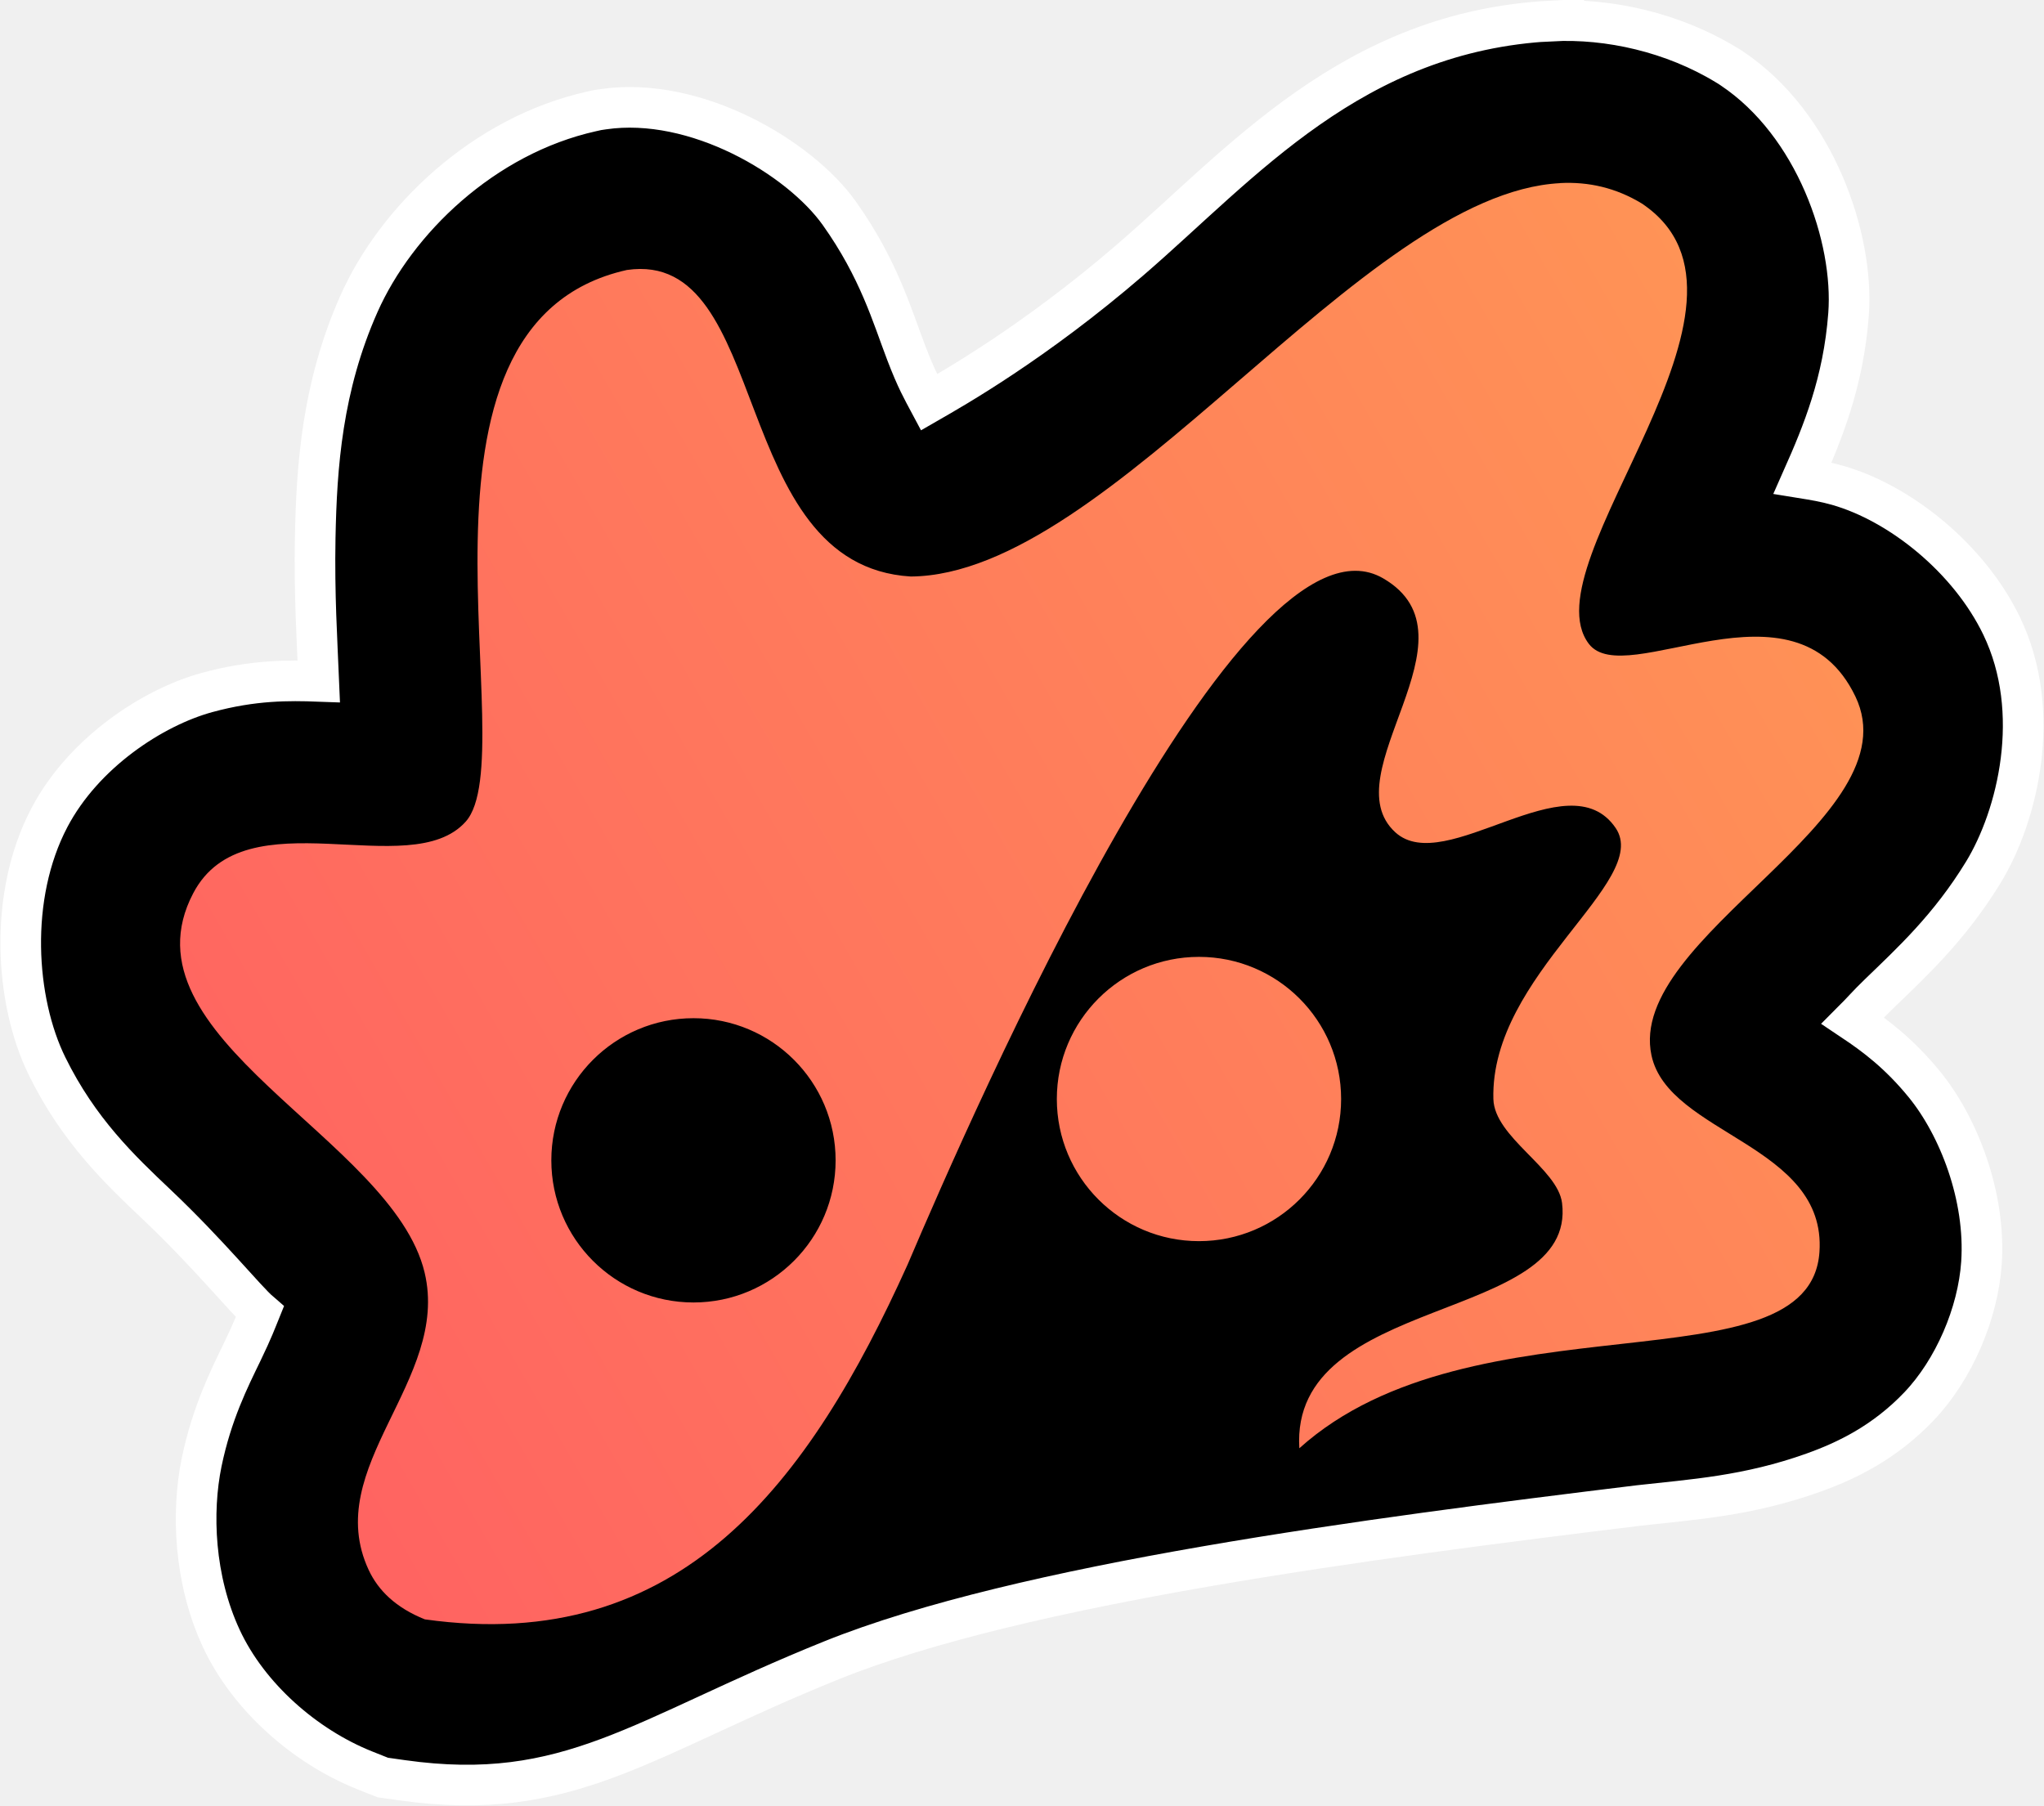
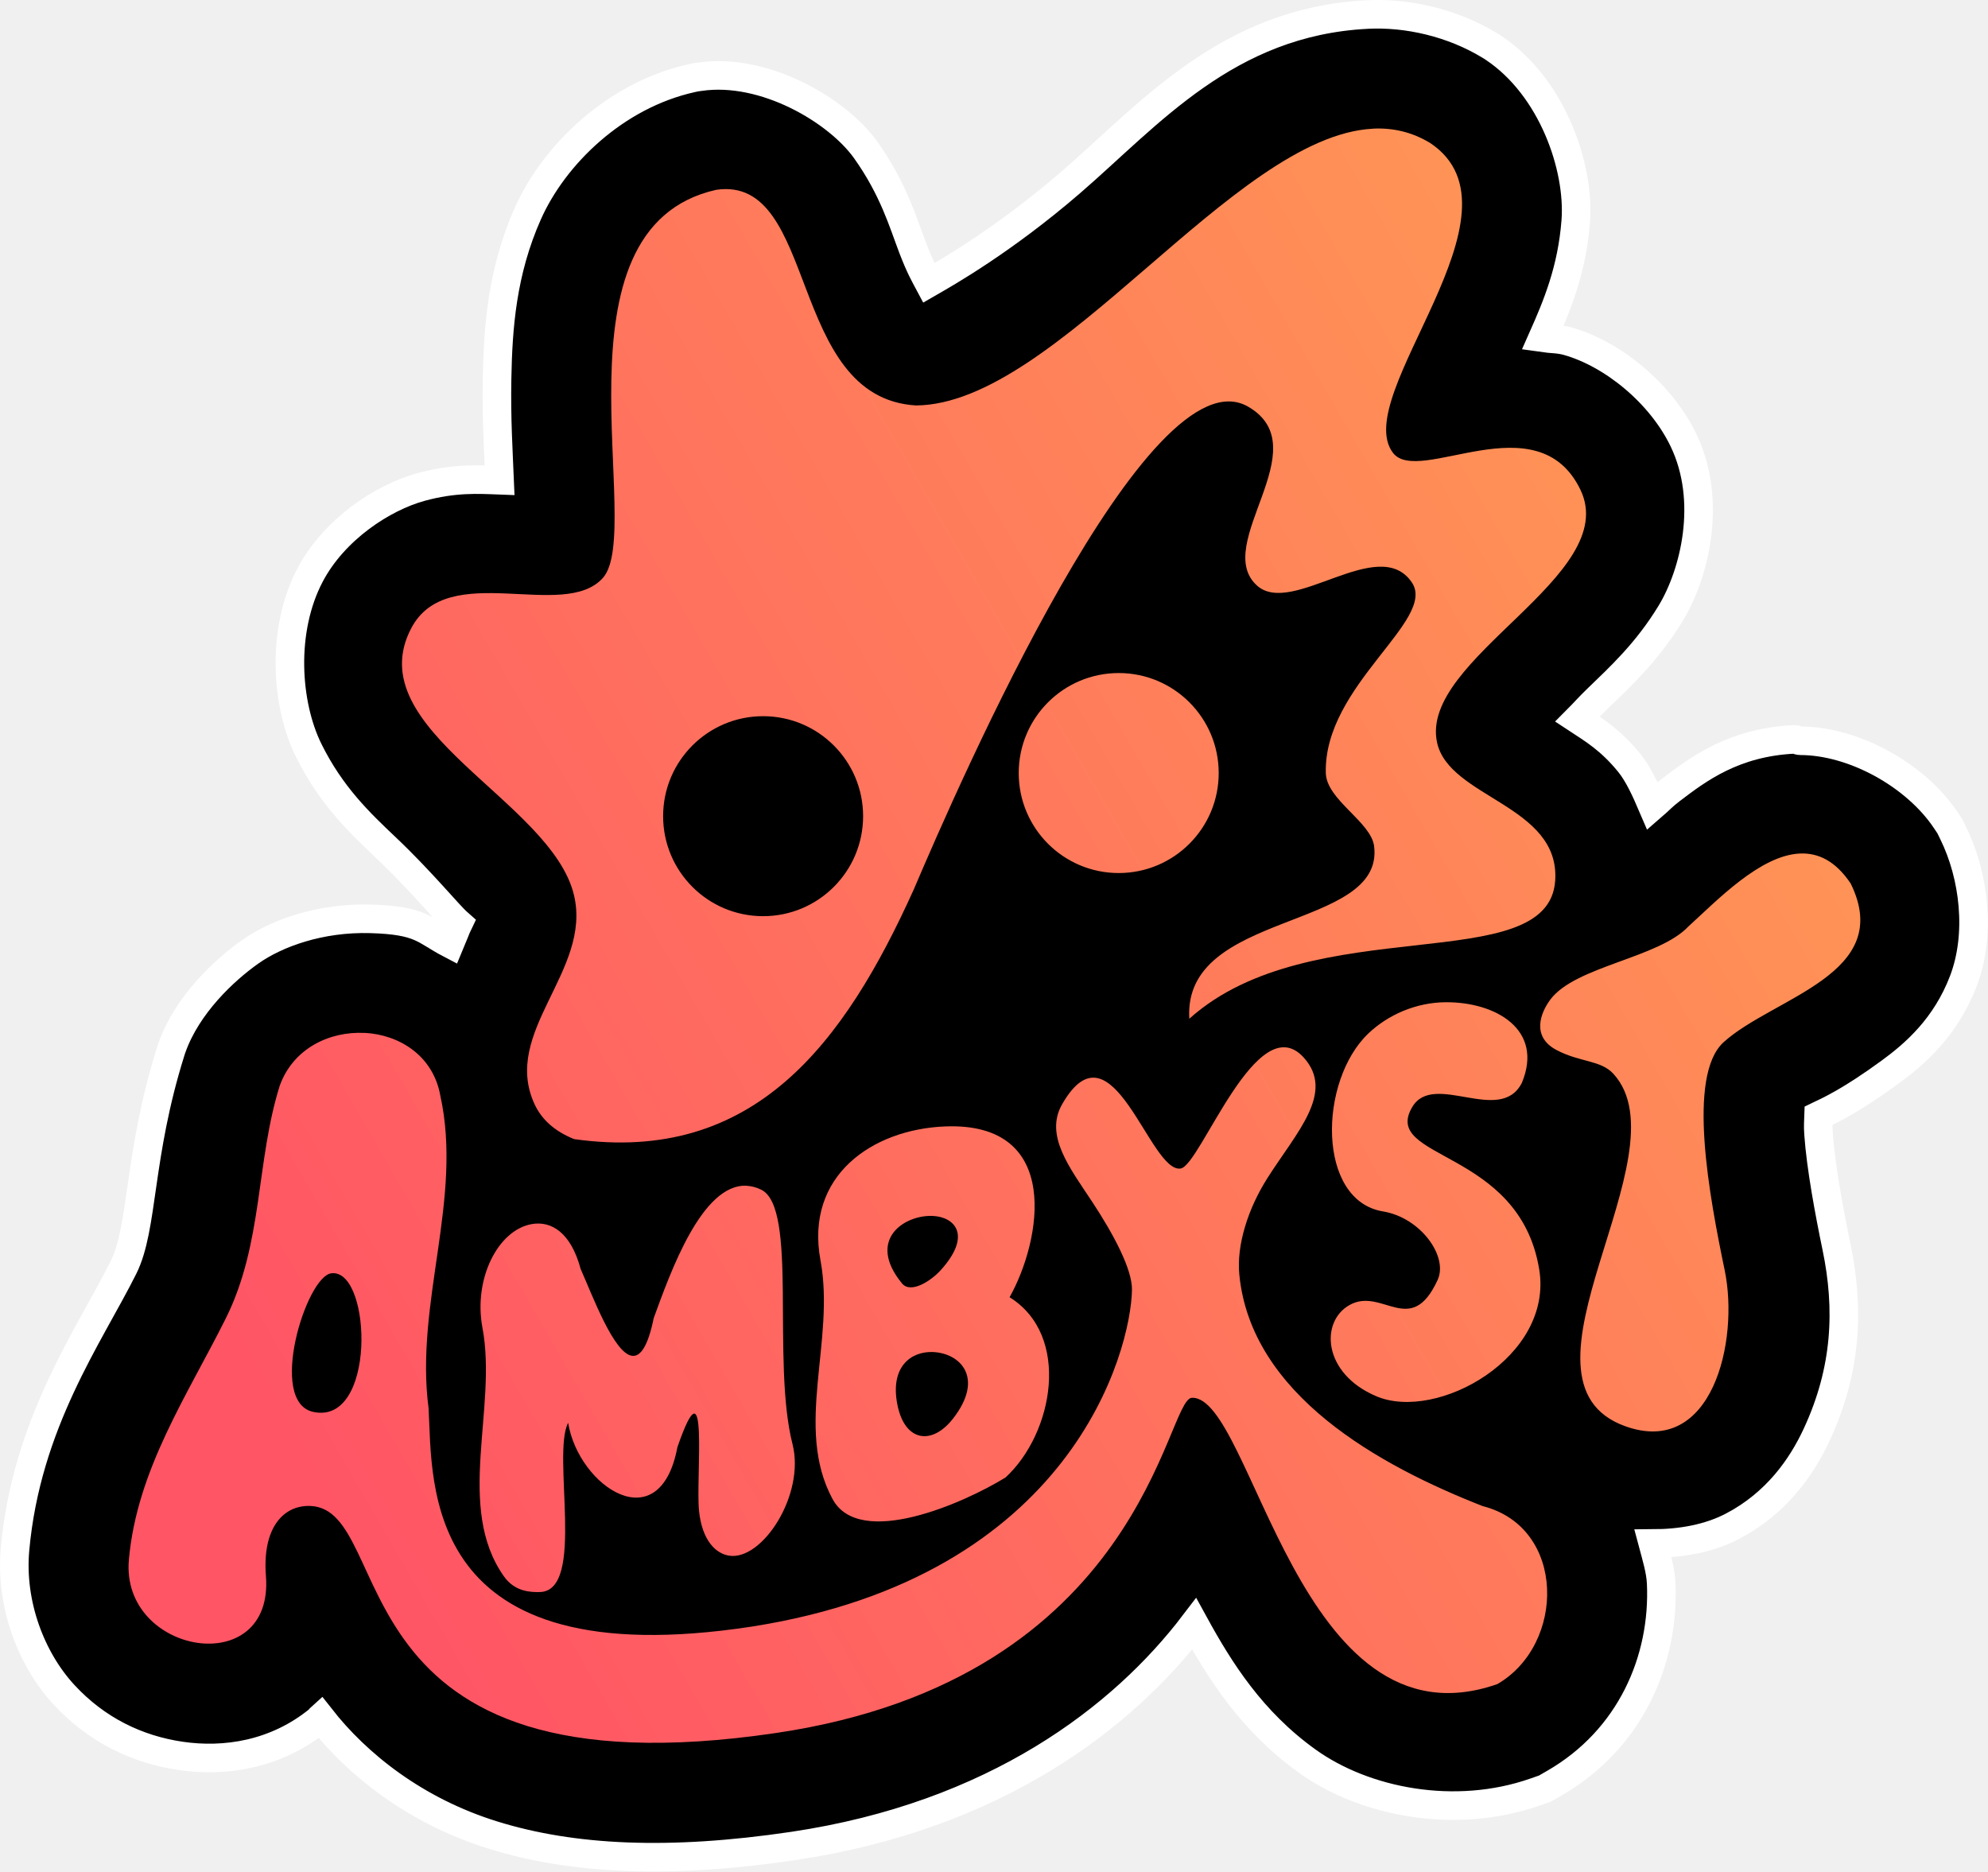
- <svg xmlns="http://www.w3.org/2000/svg" xmlns:xlink="http://www.w3.org/1999/xlink" width="50.329mm" height="44.452mm" viewBox="0 0 50.329 44.452" version="1.1" id="svg1" xml:space="preserve">
+ <svg xmlns="http://www.w3.org/2000/svg" xmlns:xlink="http://www.w3.org/1999/xlink" width="69.586mm" height="65.505mm" viewBox="0 0 69.586 65.505" version="1.1" id="svg1" xml:space="preserve">
  <defs id="defs1">
    <linearGradient id="linearGradient82">
      <stop style="stop-color:#ff5565;stop-opacity:1;" offset="0" id="stop82" />
      <stop style="stop-color:#ff9655;stop-opacity:1;" offset="1" id="stop83" />
    </linearGradient>
-     <linearGradient xlink:href="#linearGradient82" id="linearGradient4" gradientUnits="userSpaceOnUse" x1="117.299" y1="160.599" x2="169.795" y2="130.291" />
+     <linearGradient xlink:href="#linearGradient82" id="linearGradient2" gradientUnits="userSpaceOnUse" x1="117.299" y1="160.599" x2="169.795" y2="130.291" />
  </defs>
-   <g id="layer1" transform="translate(-127.9408,-110.8577)">
+   <g id="layer1" transform="translate(-108.7407,-112.6936)">
    <g id="g22">
-       <g id="g4" style="display:inline" transform="translate(9.563954,-1.831395)">
-         <path d="m 156.585,113.204 c -4.91,0.253 -7.629,3.514 -10.383,5.888 -2.355,2.03 -4.353,3.159 -4.949,3.502 -0.154,-0.289 -0.31,-0.556 -0.56,-1.211 -0.35,-0.914 -0.674,-2.069 -1.65,-3.442 -0.976,-1.373 -3.534,-2.893 -5.806,-2.563 l -0.149,0.022 -0.147,0.033 c -2.674,0.597 -4.812,2.685 -5.723,4.731 -0.911,2.046 -1.046,4.008 -1.08,5.768 -0.026,1.401 0.046,2.519 0.088,3.535 -0.733,-0.027 -1.611,-0.038 -2.755,0.275 -1.333,0.365 -3.037,1.481 -3.878,3.081 -1.019,1.939 -0.842,4.522 -0.058,6.118 0.784,1.596 1.808,2.563 2.701,3.409 1.288,1.22 2.184,2.338 2.537,2.642 -0.071,0.175 -0.167,0.439 -0.438,0.999 -0.31,0.641 -0.743,1.494 -0.994,2.71 -0.25,1.216 -0.19,2.884 0.487,4.337 0.669,1.436 2.058,2.655 3.523,3.241 l 0.449,0.179 0.479,0.068 c 4.117,0.58 5.885,-1.064 10.57,-2.953 4.686,-1.889 13.251,-3.004 19.888,-3.814 1.322,-0.149 2.673,-0.229 4.289,-0.807 0.808,-0.289 1.747,-0.736 2.603,-1.634 0.856,-0.898 1.453,-2.286 1.537,-3.53 0.111,-1.641 -0.564,-3.366 -1.403,-4.395 -0.629,-0.771 -1.228,-1.214 -1.762,-1.571 0.247,-0.247 0.339,-0.367 0.639,-0.657 0.793,-0.768 1.736,-1.627 2.575,-3.002 0.838,-1.376 1.473,-3.93 0.449,-6.058 -0.798,-1.658 -2.491,-3.024 -4.043,-3.466 -0.303,-0.086 -0.583,-0.132 -0.861,-0.177 0.493,-1.111 1.007,-2.355 1.133,-4.03 0.142,-1.889 -0.824,-4.685 -2.862,-6.05 l -0.071,-0.048 -0.073,-0.044 c -1.316,-0.802 -2.9,-1.157 -4.303,-1.084 z" style="baseline-shift:baseline;display:inline;overflow:visible;vector-effect:none;fill:#000000;stroke:#ffffff;stroke-linecap:square;enable-background:accumulate;stop-color:#000000;stop-opacity:1" id="path29" />
-         <path id="path4" style="display:inline;fill:url(#linearGradient4);stroke-width:4;stroke-linecap:square" d="m 156.791,117.199 c -4.898,0.253 -11.044,9.647 -15.988,9.686 -4.521,-0.273 -3.404,-8.069 -6.99,-7.548 -5.993,1.337 -2.481,11.922 -3.97,13.585 -1.37,1.531 -5.433,-0.666 -6.708,1.761 -1.868,3.556 4.908,6.029 5.697,9.341 0.633,2.659 -2.559,4.786 -1.377,7.324 0.236,0.506 0.671,0.931 1.383,1.216 6.308,0.888 9.459,-3.363 11.886,-8.735 1.611,-3.781 8.222,-18.924 11.71,-16.899 2.475,1.438 -1.283,4.81 0.3,6.254 1.23,1.122 4.261,-1.819 5.425,-0.106 0.892,1.313 -3.092,3.604 -3.011,6.673 0.025,0.942 1.585,1.707 1.691,2.561 0.369,2.975 -6.703,2.224 -6.469,6.039 4.283,-3.849 12.575,-1.389 12.807,-4.834 0.179,-2.644 -3.718,-2.89 -4.136,-4.84 -0.628,-2.932 6.471,-5.824 5.02,-8.84 -1.502,-3.121 -5.671,-0.113 -6.564,-1.296 -1.523,-2.016 4.908,-8.428 1.309,-10.839 -0.642,-0.391 -1.316,-0.541 -2.016,-0.505 z m -8.892,19.052 c -1.933,-3e-5 -3.5,1.567 -3.5,3.5 -3e-5,1.933 1.567,3.5 3.5,3.5 1.933,-2.7e-4 3.5,-1.567 3.5,-3.5 2e-5,-1.933 -1.567,-3.5 -3.5,-3.5 z m -12.447,1.51 c 1.933,-3e-5 3.5,1.567 3.5,3.5 2e-5,1.933 -1.567,3.5 -3.5,3.5 -1.933,2e-5 -3.5,-1.567 -3.5,-3.5 -3e-5,-1.933 1.567,-3.5 3.5,-3.5 z" />
+       <g id="g19" style="display:inline">
+         <path d="m 156.584,113.203 c -4.91,0.253 -7.627,3.515 -10.381,5.889 -2.355,2.03 -4.353,3.159 -4.949,3.502 -0.154,-0.289 -0.31,-0.556 -0.561,-1.211 -0.35,-0.914 -0.674,-2.068 -1.65,-3.441 -0.976,-1.373 -3.533,-2.893 -5.805,-2.563 l -0.15,0.021 -0.147,0.032 c -2.674,0.597 -4.812,2.686 -5.723,4.733 -0.911,2.046 -1.045,4.008 -1.078,5.768 -0.027,1.415 0.046,2.55 0.088,3.57 -0.74,-0.028 -1.587,-0.082 -2.756,0.238 -1.333,0.365 -3.038,1.481 -3.879,3.082 -1.019,1.939 -0.84,4.521 -0.056,6.117 0.784,1.596 1.807,2.565 2.699,3.41 1.276,1.209 2.188,2.344 2.548,2.66 -0.077,0.158 -0.175,0.431 -0.295,0.715 -0.903,-0.473 -1.004,-0.821 -2.777,-0.871 -1.774,-0.05 -3.298,0.509 -4.211,1.152 -0.913,0.644 -2.203,1.852 -2.736,3.341 l -0.027,0.076 -0.023,0.074 c -1.152,3.67 -0.948,6.148 -1.652,7.559 -1.187,2.377 -3.402,5.449 -3.797,9.873 -0.171,1.914 0.568,3.84 1.711,5.078 1.143,1.238 2.565,1.922 4.09,2.145 1.524,0.223 3.33,-0.025 4.853,-1.279 0.018,-0.015 0.023,-0.043 0.041,-0.059 1.279,1.633 3.312,3.266 6.047,4.113 2.785,0.863 6.172,1.019 10.49,0.379 7.084,-1.051 11.547,-4.498 14.043,-7.775 0.892,1.627 2.01,3.412 3.969,4.813 2,1.43 5.159,2.05 7.955,1.076 l 0.356,-0.125 0.324,-0.187 c 2.679,-1.543 3.865,-4.332 3.742,-7.002 -0.021,-0.454 -0.167,-0.922 -0.291,-1.387 0.978,-0.004 1.954,-0.168 2.795,-0.609 1.528,-0.803 2.41,-2.062 2.939,-3.201 1.059,-2.278 1.141,-4.417 0.696,-6.563 -0.256,-1.232 -0.55,-2.809 -0.631,-3.967 -0.022,-0.313 -0.002,-0.422 0.004,-0.635 0.401,-0.192 1.114,-0.514 2.494,-1.521 0.868,-0.633 1.956,-1.574 2.575,-3.201 0.619,-1.628 0.378,-3.67 -0.36,-5.17 l -0.117,-0.24 -0.148,-0.221 c -1.043,-1.556 -3.204,-2.772 -5.097,-2.77 -0.061,8e-5 -0.125,-0.051 -0.186,-0.049 -2.129,0.097 -3.377,1.04 -4.336,1.771 -0.298,0.228 -0.393,0.349 -0.642,0.564 -0.239,-0.558 -0.492,-1.119 -0.815,-1.516 -0.661,-0.811 -1.256,-1.163 -1.807,-1.525 0.259,-0.26 0.363,-0.392 0.684,-0.703 0.793,-0.768 1.736,-1.626 2.575,-3.002 0.838,-1.376 1.473,-3.932 0.449,-6.059 -0.798,-1.658 -2.492,-3.023 -4.043,-3.464 -0.328,-0.093 -0.585,-0.075 -0.885,-0.119 0.5,-1.125 1.028,-2.384 1.157,-4.088 0.142,-1.889 -0.823,-4.685 -2.861,-6.051 l -0.072,-0.049 -0.072,-0.043 c -1.316,-0.802 -2.9,-1.159 -4.303,-1.086 z" style="baseline-shift:baseline;display:inline;overflow:visible;vector-effect:none;stroke:#ffffff;stroke-linecap:square;enable-background:accumulate;stop-color:#000000;stop-opacity:1" id="path30" />
+         <path id="path1" style="display:inline;fill:url(#linearGradient2);stroke-width:4;stroke-linecap:square" d="m 156.791,117.199 c -4.898,0.253 -11.044,9.647 -15.988,9.686 -4.521,-0.273 -3.404,-8.069 -6.99,-7.548 -5.993,1.337 -2.481,11.922 -3.97,13.585 -1.37,1.531 -5.433,-0.666 -6.708,1.761 -1.868,3.556 4.908,6.029 5.697,9.341 0.633,2.659 -2.559,4.786 -1.377,7.324 0.236,0.506 0.671,0.931 1.383,1.216 6.308,0.888 9.459,-3.363 11.886,-8.735 1.611,-3.781 8.222,-18.924 11.71,-16.899 2.475,1.438 -1.283,4.81 0.3,6.254 1.23,1.122 4.261,-1.819 5.425,-0.106 0.892,1.313 -3.092,3.604 -3.011,6.673 0.025,0.942 1.585,1.707 1.691,2.561 0.369,2.975 -6.703,2.224 -6.469,6.039 4.283,-3.849 12.575,-1.389 12.807,-4.834 0.179,-2.644 -3.718,-2.89 -4.136,-4.84 -0.628,-2.932 6.471,-5.824 5.02,-8.84 -1.502,-3.121 -5.671,-0.113 -6.564,-1.296 -1.523,-2.016 4.908,-8.428 1.309,-10.839 -0.642,-0.391 -1.316,-0.541 -2.016,-0.505 z m -8.892,19.052 a 3.5,3.5 0 0 0 -3.5,3.5 3.5,3.5 0 0 0 3.5,3.5 3.5,3.5 0 0 0 3.5,-3.5 3.5,3.5 0 0 0 -3.5,-3.5 z m -12.447,1.51 a 3.5,3.5 0 0 1 3.5,3.5 3.5,3.5 0 0 1 -3.5,3.5 3.5,3.5 0 0 1 -3.5,-3.5 3.5,3.5 0 0 1 3.5,-3.5 z m 36.29,4.807 c -1.392,0.064 -2.889,1.632 -3.899,2.55 -1.044,1.112 -3.957,1.387 -4.835,2.561 -0.347,0.464 -0.671,1.298 0.215,1.766 0.827,0.437 1.55,0.348 1.994,0.836 2.564,2.813 -4.012,10.748 0.417,12.334 3.038,1.088 3.99,-2.982 3.477,-5.457 -0.526,-2.533 -1.342,-6.807 -0.037,-7.988 1.742,-1.575 6.006,-2.381 4.446,-5.553 -0.533,-0.796 -1.144,-1.078 -1.777,-1.049 z m -12.392,5.205 c -1.051,0.005 -2.034,0.447 -2.711,1.092 -1.753,1.669 -1.807,5.848 0.511,6.23 1.314,0.216 2.29,1.573 1.913,2.396 -0.941,2.053 -1.943,0.235 -3.086,0.881 -1.037,0.586 -0.935,2.398 0.939,3.192 2.131,0.903 6.205,-1.372 5.702,-4.44 -0.697,-4.247 -5.563,-3.82 -4.44,-5.69 0.753,-1.252 3.076,0.65 3.833,-0.841 0.772,-1.859 -0.91,-2.829 -2.661,-2.82 z m -37.847,1.075 c -1.225,-0.065 -2.503,0.542 -2.971,1.848 -0.837,2.667 -0.576,5.515 -1.89,8.147 -1.351,2.705 -3.11,5.297 -3.39,8.441 -0.297,3.326 5.084,4.243 4.797,0.572 -0.133,-1.701 0.625,-2.489 1.556,-2.452 3.098,0.123 0.646,10.268 16.308,7.945 12.839,-1.904 13.628,-11.698 14.547,-11.731 2.125,-0.077 3.72,12.45 10.69,10.022 2.391,-1.377 2.426,-5.486 -0.511,-6.231 -3.616,-1.417 -8.116,-3.896 -8.519,-8.112 -0.098,-1.025 0.303,-2.296 0.983,-3.367 1.021,-1.608 2.378,-2.992 1.275,-4.218 -1.632,-1.812 -3.608,3.758 -4.306,3.88 -1.085,0.189 -2.395,-5.309 -4.152,-2.251 -0.627,1.091 0.261,2.22 1.05,3.416 0.758,1.149 1.406,2.373 1.393,3.086 -0.039,2.116 -2.072,10.018 -13.299,11.782 -11.617,1.781 -11.177,-4.99 -11.321,-7.634 -0.488,-3.681 1.21,-7.343 0.408,-10.96 -0.252,-1.384 -1.423,-2.121 -2.647,-2.186 z m 20.32,3.272 c -2.537,0.1 -4.914,1.718 -4.363,4.686 0.525,2.827 -0.929,5.841 0.421,8.353 0.946,1.76 4.605,0.143 6.055,-0.751 1.683,-1.546 2.301,-4.97 0.143,-6.31 1.108,-1.968 1.872,-6.141 -2.256,-5.978 z m -6.945,2.076 c -1.575,-0.081 -2.679,3.057 -3.255,4.632 -0.202,0.988 -0.461,1.344 -0.741,1.322 -0.647,-0.051 -1.404,-2.118 -1.817,-3.041 -0.345,-1.284 -1.032,-1.692 -1.716,-1.57 -1.187,0.213 -2.042,1.93 -1.721,3.628 0.532,2.82 -0.962,6.278 0.753,8.703 0.386,0.546 0.951,0.554 1.257,0.547 1.614,-0.039 0.408,-4.801 0.989,-5.922 0.368,2.233 3.206,4.137 3.824,0.854 1.117,-3.232 0.637,1.095 0.759,2.238 0.111,1.034 0.587,1.479 1.042,1.555 1.167,0.196 2.678,-2.135 2.23,-3.898 -0.743,-2.922 0.203,-8.289 -1.101,-8.912 -0.173,-0.083 -0.34,-0.125 -0.503,-0.134 z m 6.518,1.057 c 0.77,0.037 1.38,0.681 0.262,1.91 -0.313,0.344 -1.032,0.833 -1.346,0.45 -1.257,-1.533 0.093,-2.408 1.084,-2.36 z m -20.996,2.003 c 1.355,-0.009 1.502,5.331 -0.695,4.856 -1.608,-0.347 -0.25,-4.737 0.63,-4.851 0.022,-0.003 0.044,-0.005 0.065,-0.005 z m 20.986,2.76 c 0.966,0.033 1.826,0.902 0.715,2.329 -0.736,0.945 -1.686,0.816 -1.947,-0.475 -0.271,-1.346 0.481,-1.879 1.232,-1.854 z" />
      </g>
    </g>
  </g>
</svg>
